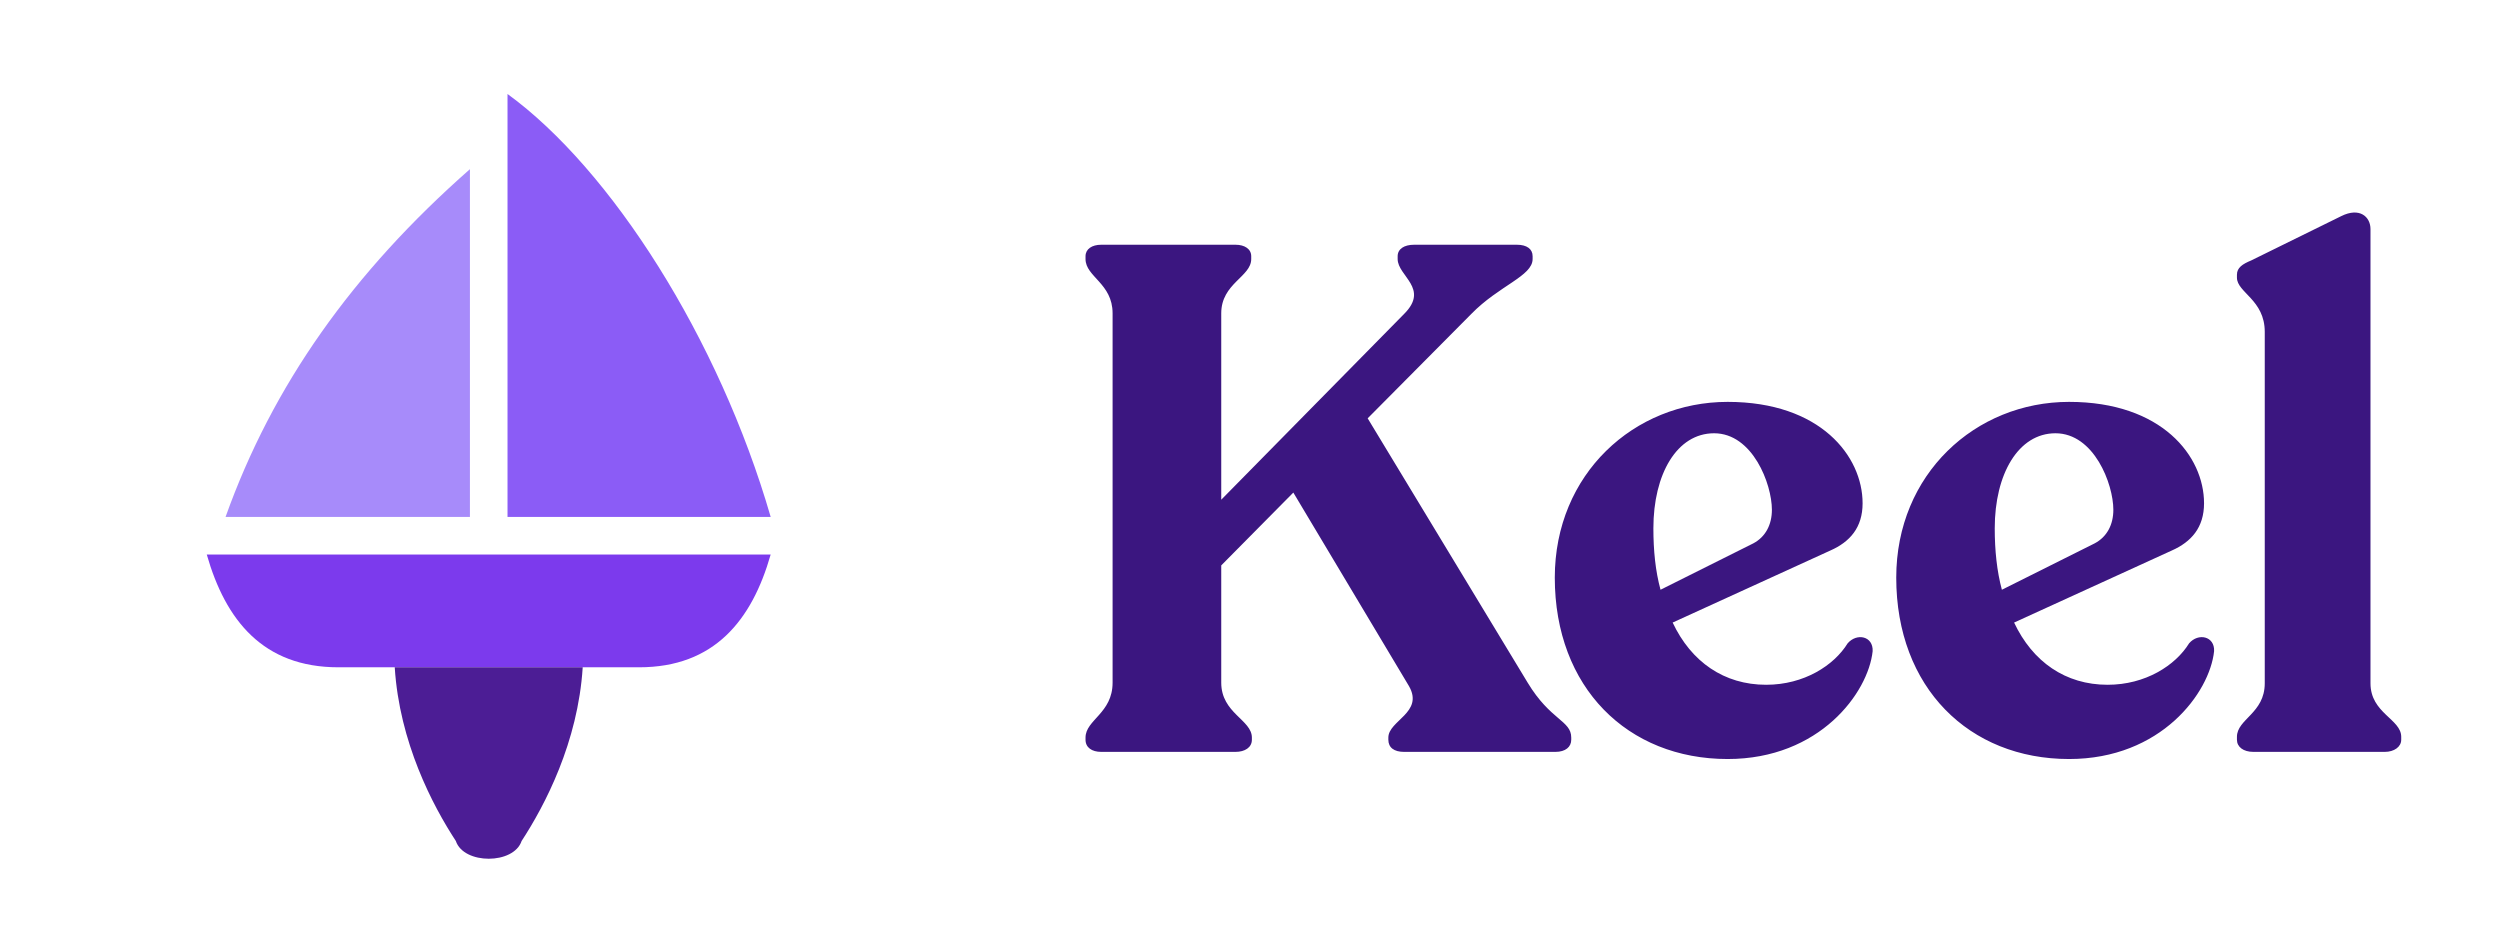
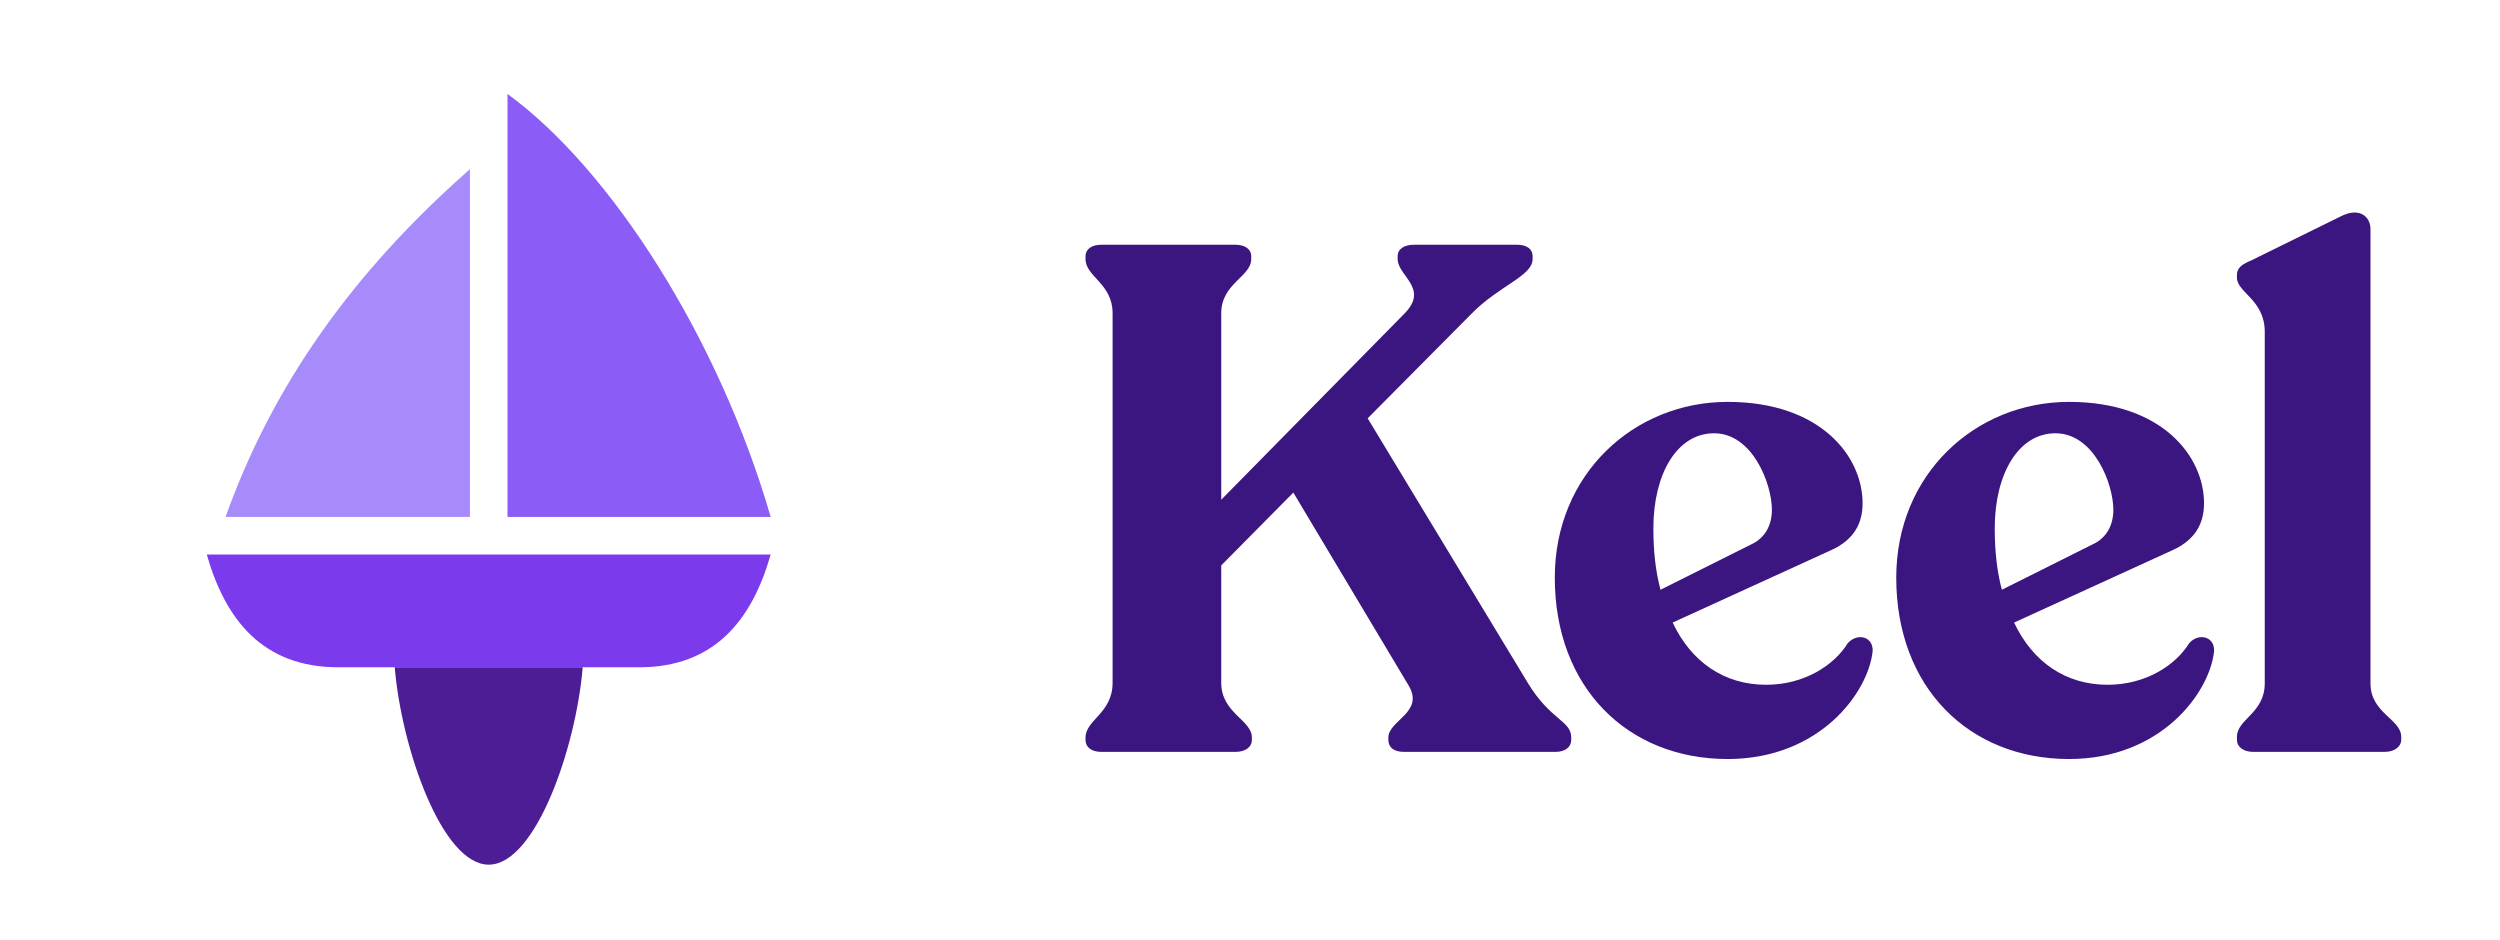
<svg xmlns="http://www.w3.org/2000/svg" viewBox="0 0 266 100">
  <path d="M54 10 L54 55 L82 55 C76.5 36 65 18 54 10 Z" fill="#8B5CF6" />
  <path d="M50 18 L50 55 L24 55 C29 41 37.5 29 50 18 Z" fill="#A78BFA" />
  <path d="M22 59 L82 59 C80 66 76 71 68 71 L36 71 C28 71 24 66 22 59 Z" fill="#7C3AED" />
-   <path d="M42 71 L62 71 C61.5 78.98 57.97 85.7 55.5 89.48 C54.66 92 49.34 92 48.5 89.48 C46.03 85.7 42.5 78.98 42 71 Z" fill="#4C1D95" />
+   <path d="M42 71 L62 71 C61.3 79.5 57 92 52 92 C47 92 42.7 79.5 42 71 Z" fill="#4C1D95" />
  <path fill="#3B1680" d="M149.39 33.41 129.94 53.17V33.34C129.94 30.14 133.13 29.46 133.13 27.56V27.26C133.13 26.5 132.44 26.04 131.46 26.04H117.17C116.18 26.04 115.5 26.5 115.5 27.26V27.56C115.5 29.46 118.38 30.14 118.38 33.34V72.63C118.38 75.9 115.5 76.58 115.5 78.48V78.71C115.5 79.54 116.18 80 117.17 80H131.46C132.44 80 133.2 79.54 133.2 78.71V78.48C133.2 76.58 129.94 75.9 129.94 72.63V60.16L137.61 52.41L149.92 73.01C151.52 75.82 147.72 76.66 147.72 78.48V78.71C147.72 79.54 148.33 80 149.39 80H165.5C166.57 80 167.18 79.47 167.18 78.71V78.48C167.18 76.66 164.97 76.66 162.54 72.63L145.52 44.51L156.54 33.41C159.5 30.37 163.07 29.38 163.07 27.56V27.26C163.07 26.5 162.46 26.04 161.4 26.04H150.46C149.39 26.04 148.71 26.5 148.71 27.26V27.56C148.71 29.38 152.13 30.68 149.39 33.41Z M183.82 80.76C193.62 80.76 198.79 73.69 199.25 69.28C199.32 67.69 197.58 67.31 196.59 68.45C195.14 70.8 191.95 72.86 187.92 72.86C183.44 72.86 179.94 70.42 177.97 66.24L194.76 58.57C196.82 57.66 198.18 56.14 198.18 53.55C198.18 48.54 193.7 42.76 183.82 42.76C173.86 42.76 165.43 50.44 165.43 61.46C165.43 73.16 173.18 80.76 183.82 80.76ZM175.92 56.21C175.92 50.44 178.42 46.1 182.38 46.1C186.48 46.1 188.53 51.5 188.53 54.24C188.53 55.83 187.85 57.12 186.56 57.81L176.68 62.75C176.14 60.77 175.92 58.57 175.92 56.21Z M220.15 80.76C229.95 80.76 235.12 73.69 235.58 69.28C235.65 67.69 233.9 67.31 232.92 68.45C231.47 70.8 228.28 72.86 224.25 72.86C219.77 72.86 216.27 70.42 214.3 66.24L231.09 58.57C233.14 57.66 234.51 56.14 234.51 53.55C234.51 48.54 230.03 42.76 220.15 42.76C210.19 42.76 201.76 50.44 201.76 61.46C201.76 73.16 209.51 80.76 220.15 80.76ZM212.24 56.21C212.24 50.44 214.75 46.1 218.7 46.1C222.81 46.1 224.86 51.5 224.86 54.24C224.86 55.83 224.18 57.12 222.88 57.81L213 62.75C212.47 60.77 212.24 58.57 212.24 56.21Z M239.76 80H253.74C254.73 80 255.49 79.47 255.49 78.71V78.4C255.49 76.5 252.22 75.9 252.22 72.7V24.37C252.22 23.08 251.08 22.01 249.1 23L239.53 27.71C238.62 28.09 238.01 28.47 238.01 29.23V29.54C238.01 31.13 240.97 31.89 240.97 35.31V72.7C240.97 75.9 238.01 76.5 238.01 78.4V78.71C238.01 79.47 238.69 80 239.76 80Z" />
</svg>
